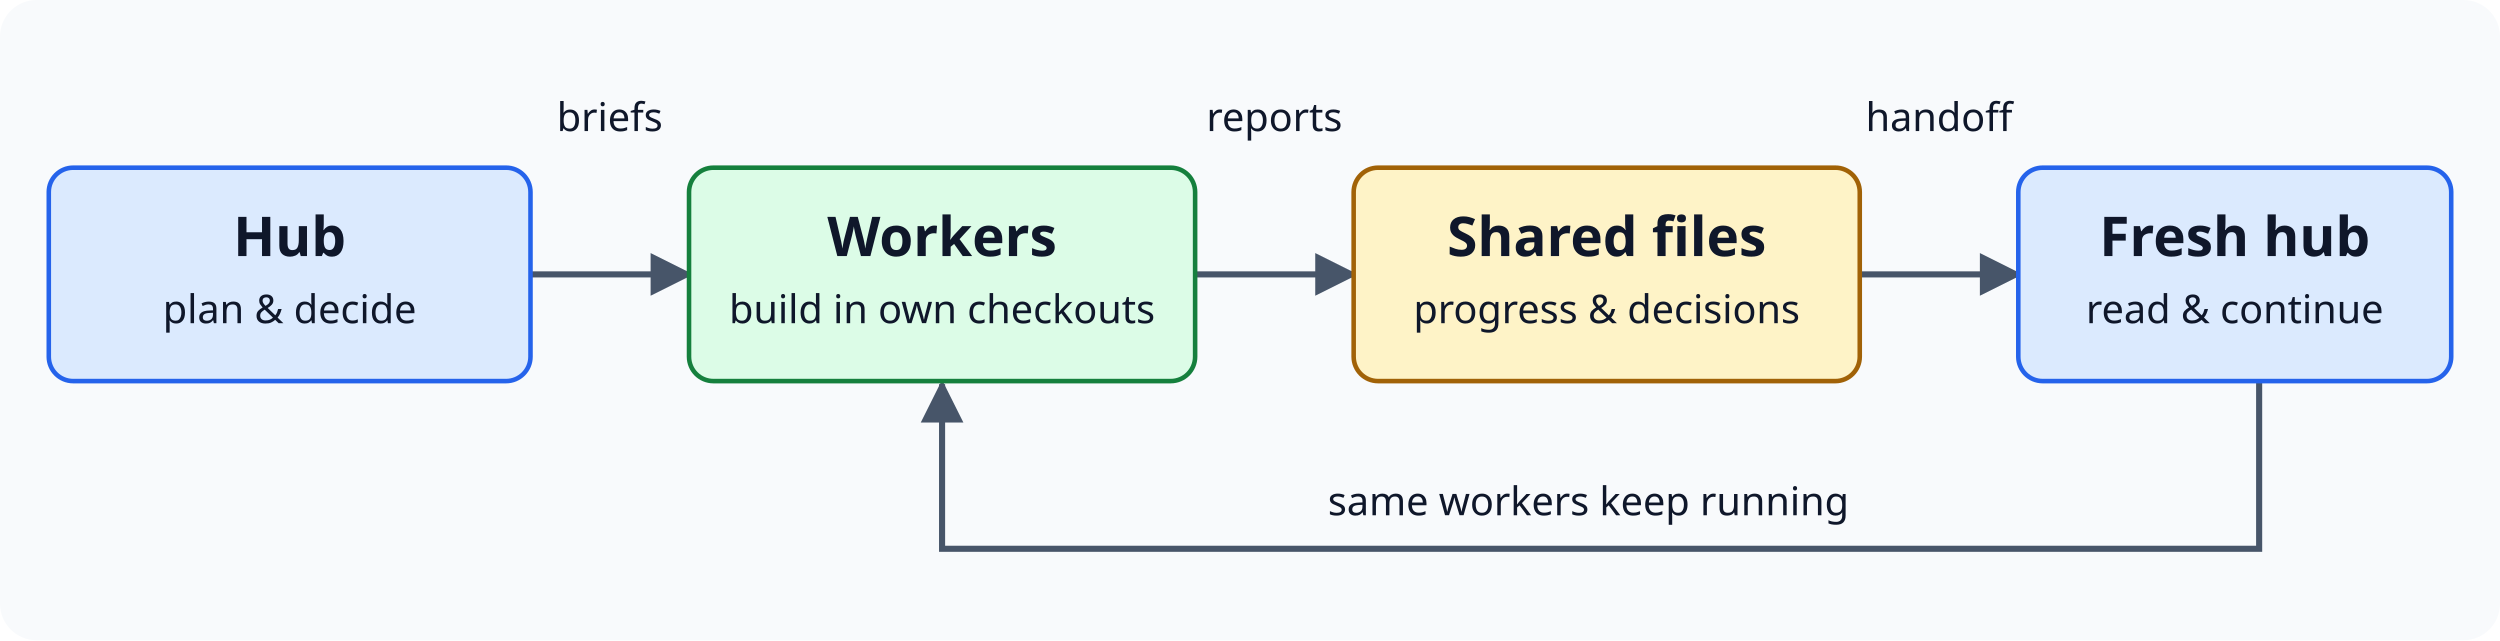
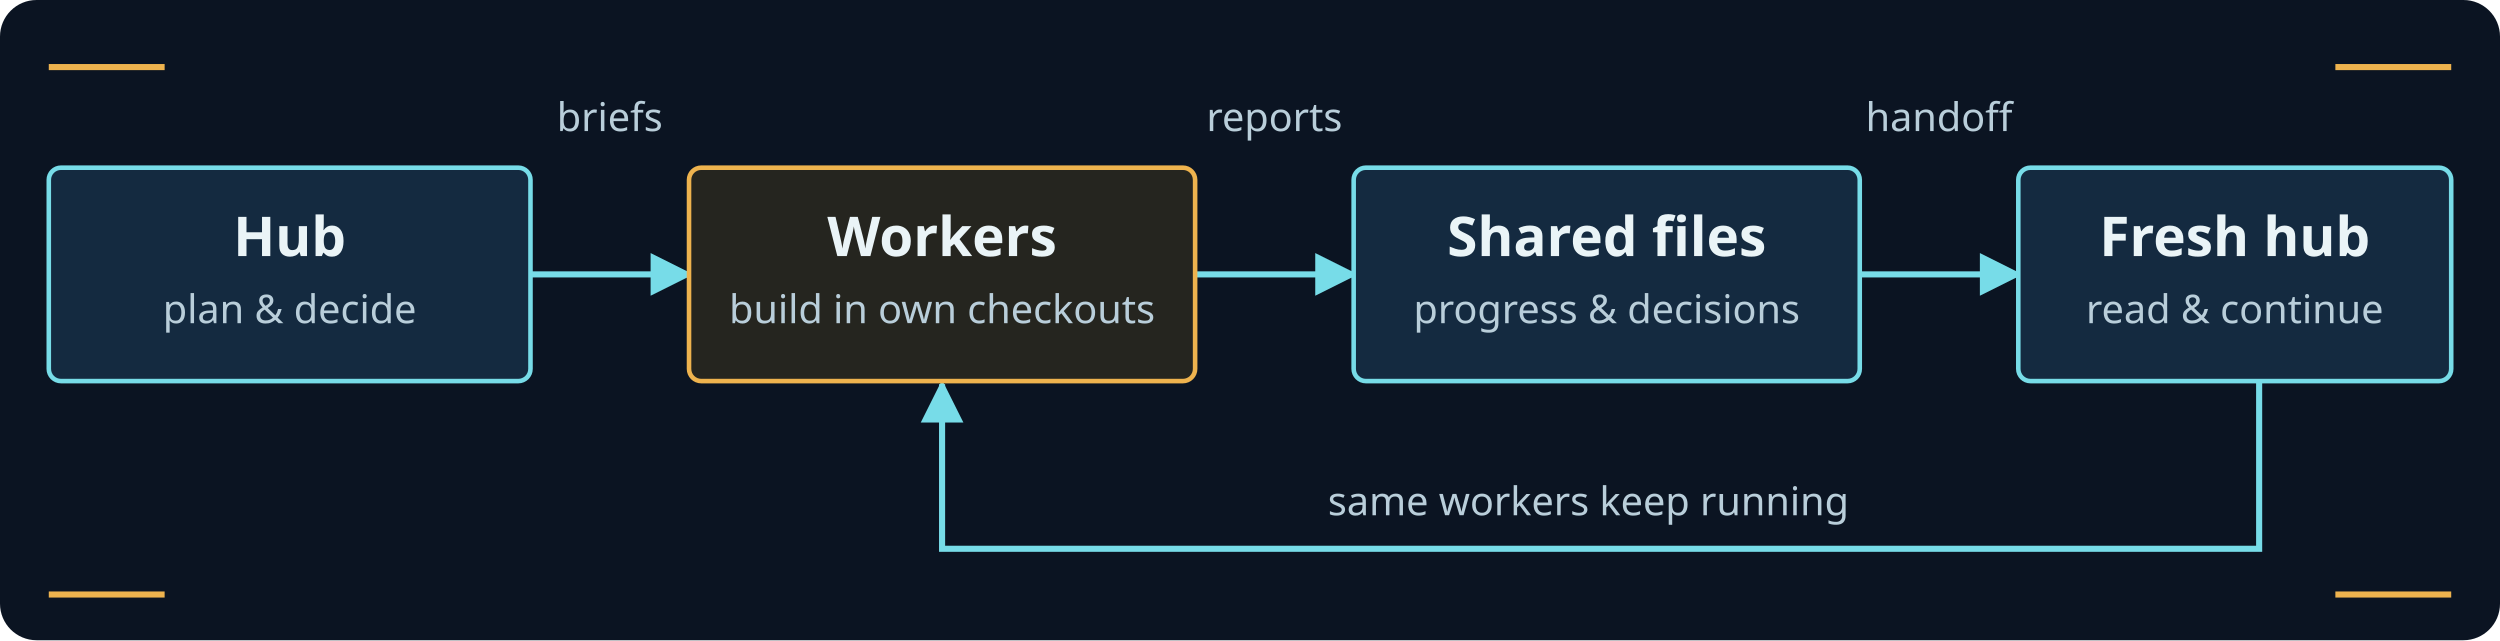
<svg xmlns="http://www.w3.org/2000/svg" viewBox="0 0 820 210" role="img" aria-labelledby="title desc">
  <defs>
    <marker id="arrow" viewBox="0 0 10 10" refX="9" refY="5" markerWidth="7" markerHeight="7" orient="auto-start-reverse">
-       <path d="M 0 0 L 10 5 L 0 10 z" fill="#475569" />
+       <path d="M 0 0 L 10 5 L 0 10 z" fill="#77dce8" />
    </marker>
  </defs>
-   <rect width="820" height="210" rx="12" fill="#f8fafc" />
-   <g stroke="#475569" stroke-width="2" fill="none" marker-end="url(#arrow)">
+   <rect width="820" height="210" rx="12" fill="#0b1422" />
+   <path d="M 16 22 H 54 M 766 22 H 804 M 16 195 H 54 M 766 195 H 804" stroke="#eeb34e" stroke-width="2" />
+   <g stroke="#77dce8" stroke-width="2" fill="none" marker-end="url(#arrow)">
    <path d="M 174 90 H 226" />
    <path d="M 392 90 H 444" />
    <path d="M 610 90 H 662" />
    <path d="M 741 120 V 180 H 309 V 126" />
  </g>
  <g stroke-width="1.5">
-     <rect x="16" y="55" width="158" height="70" rx="8" fill="#dbeafe" stroke="#2563eb" />
-     <rect x="226" y="55" width="166" height="70" rx="8" fill="#dcfce7" stroke="#15803d" />
-     <rect x="444" y="55" width="166" height="70" rx="8" fill="#fef3c7" stroke="#a16207" />
-     <rect x="662" y="55" width="142" height="70" rx="8" fill="#dbeafe" stroke="#2563eb" />
+     <rect x="16" y="55" width="158" height="70" rx="4" fill="#142a40" stroke="#77dce8" />
+     <rect x="226" y="55" width="166" height="70" rx="4" fill="#25251f" stroke="#eeb34e" />
+     <rect x="444" y="55" width="166" height="70" rx="4" fill="#142a40" stroke="#77dce8" />
+     <rect x="662" y="55" width="142" height="70" rx="4" fill="#142a40" stroke="#77dce8" />
  </g>
-   <g font-family="system-ui, sans-serif" text-anchor="middle" fill="#0f172a">
+   <g font-family="system-ui, sans-serif" text-anchor="middle" fill="#eaf4f7">
    <g font-size="18" font-weight="600">
      <text x="95" y="84">Hub</text>
      <text x="309" y="84">Workers</text>
      <text x="527" y="84">Shared files</text>
      <text x="733" y="84">Fresh hub</text>
    </g>
-     <g font-size="13">
+     <g font-size="13" fill="#b9ceda">
      <text x="95" y="106">plan &amp; decide</text>
      <text x="309" y="106">build in own checkouts</text>
      <text x="527" y="106">progress &amp; decisions</text>
      <text x="733" y="106">read &amp; continue</text>
      <text x="200" y="43">briefs</text>
      <text x="418" y="43">reports</text>
      <text x="636" y="43">handoff</text>
      <text x="521" y="169">same workers keep running</text>
    </g>
  </g>
</svg>
